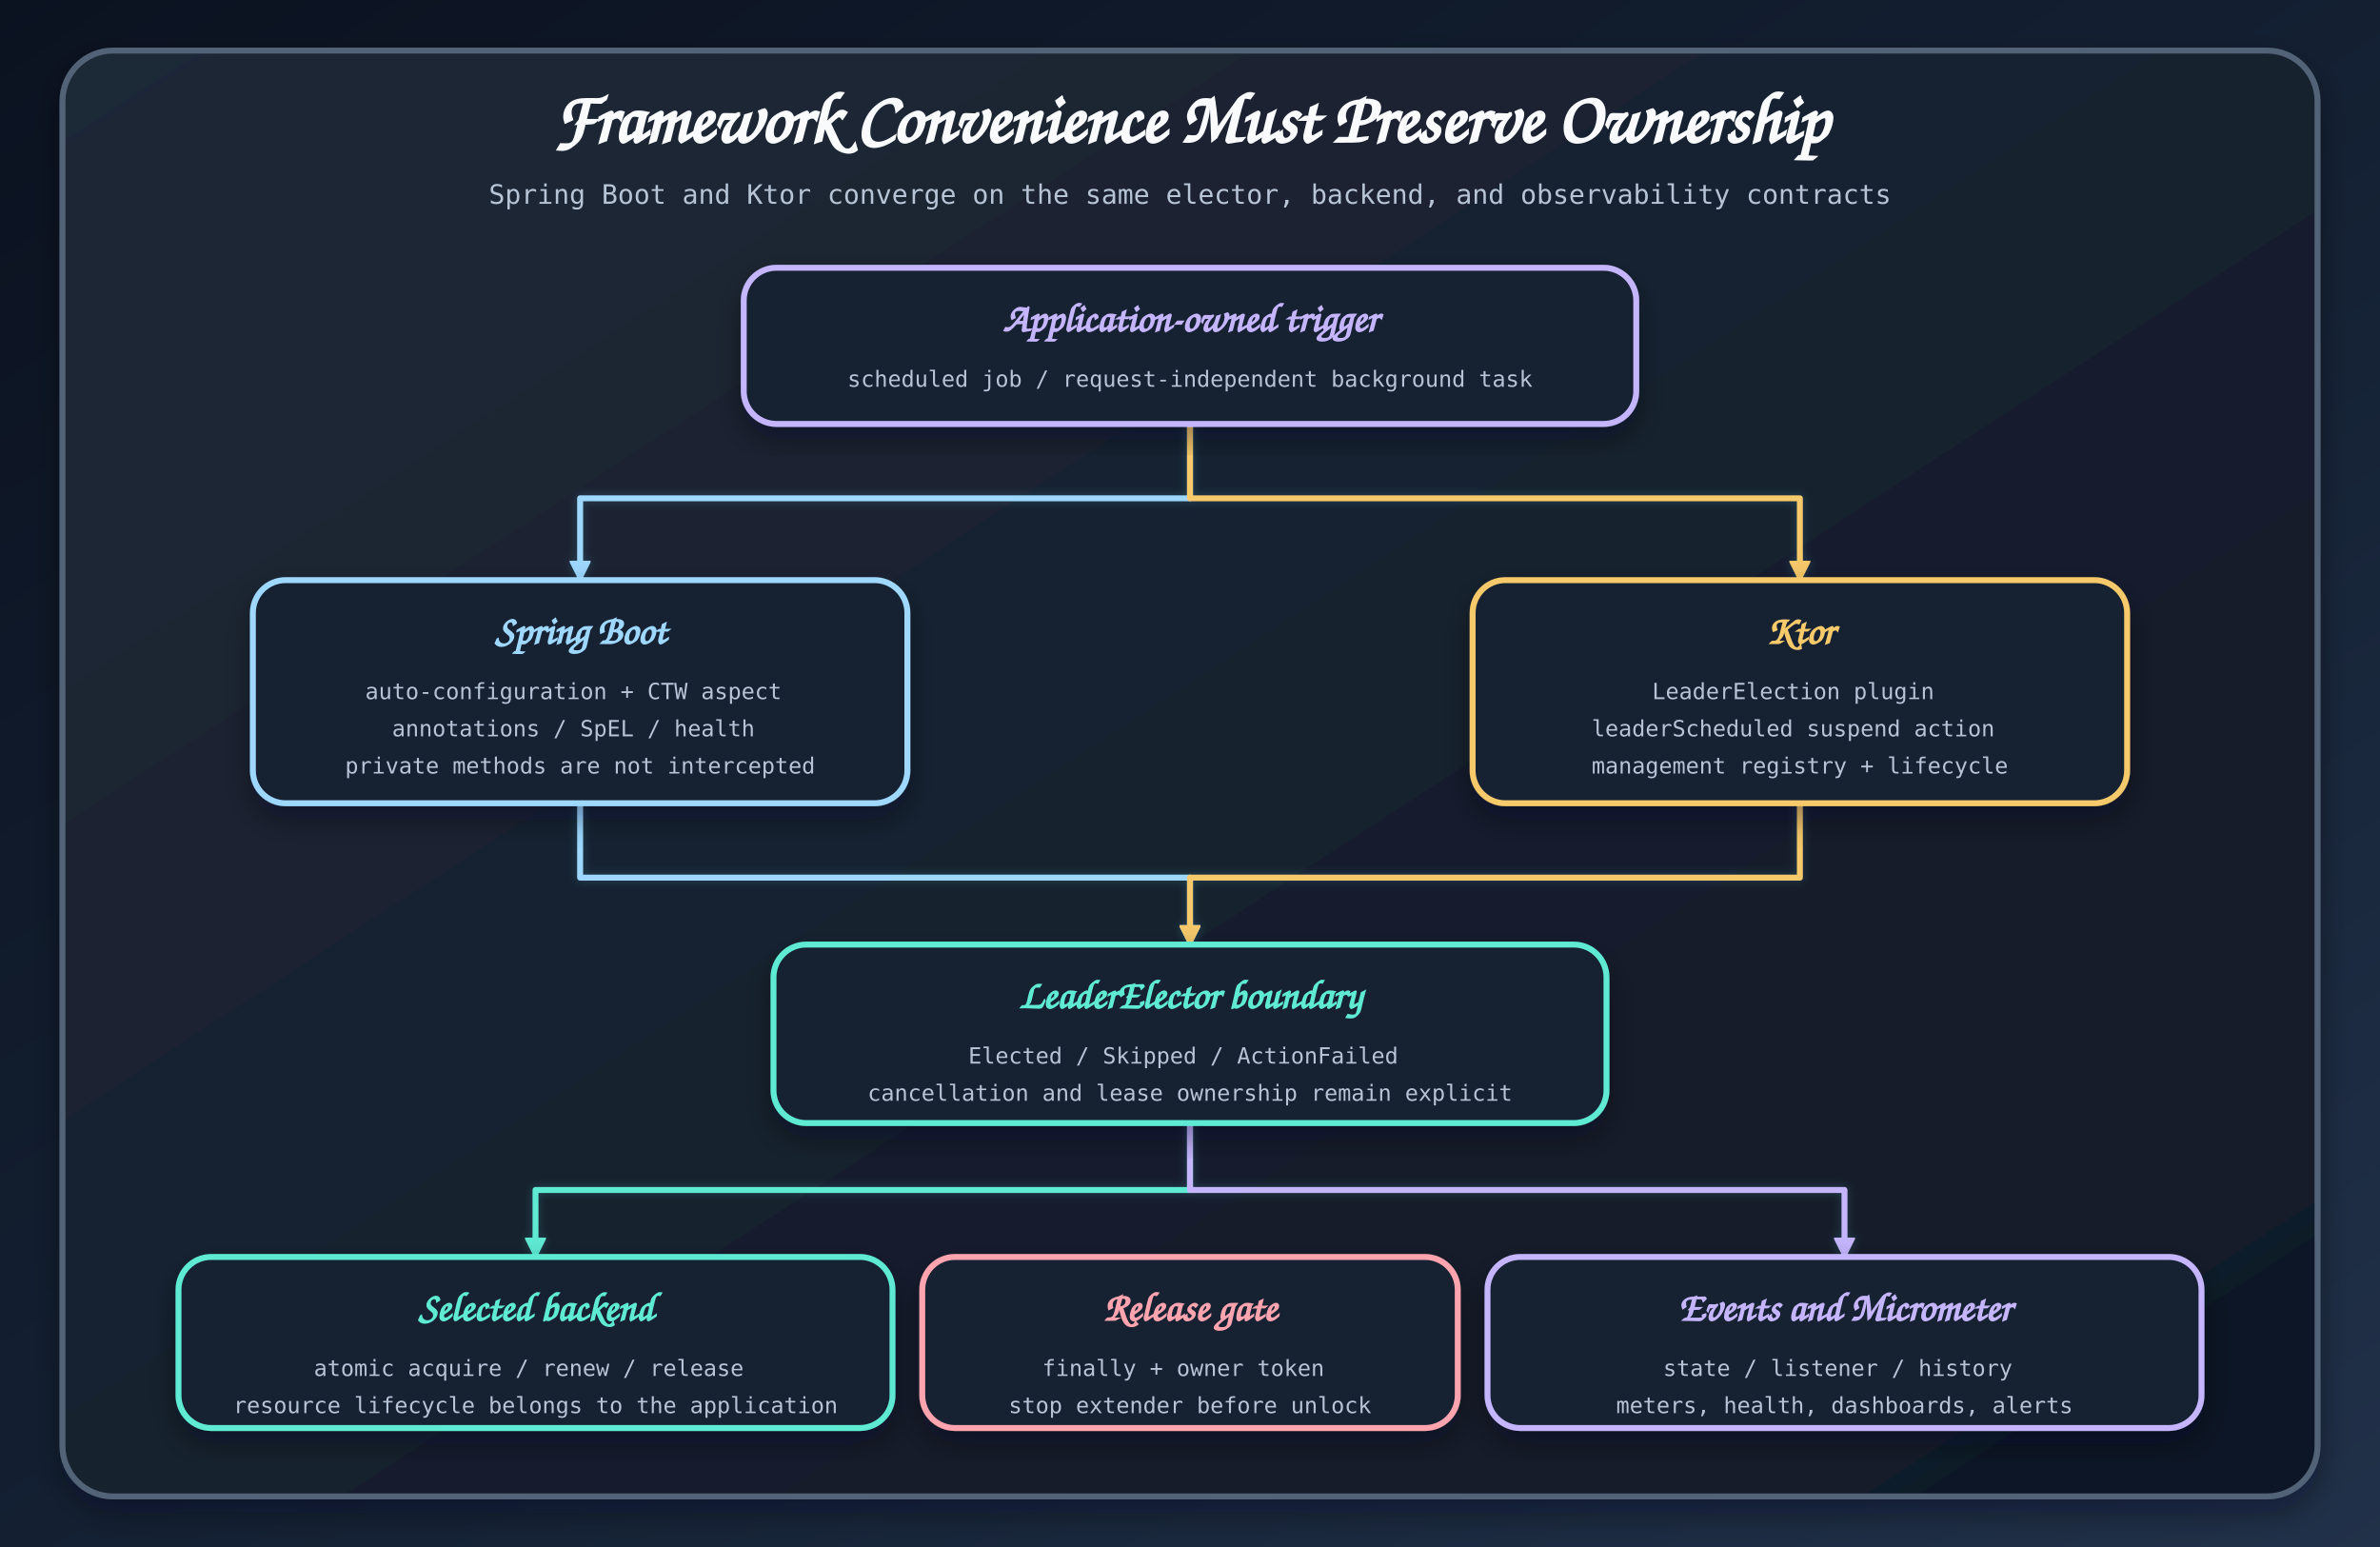
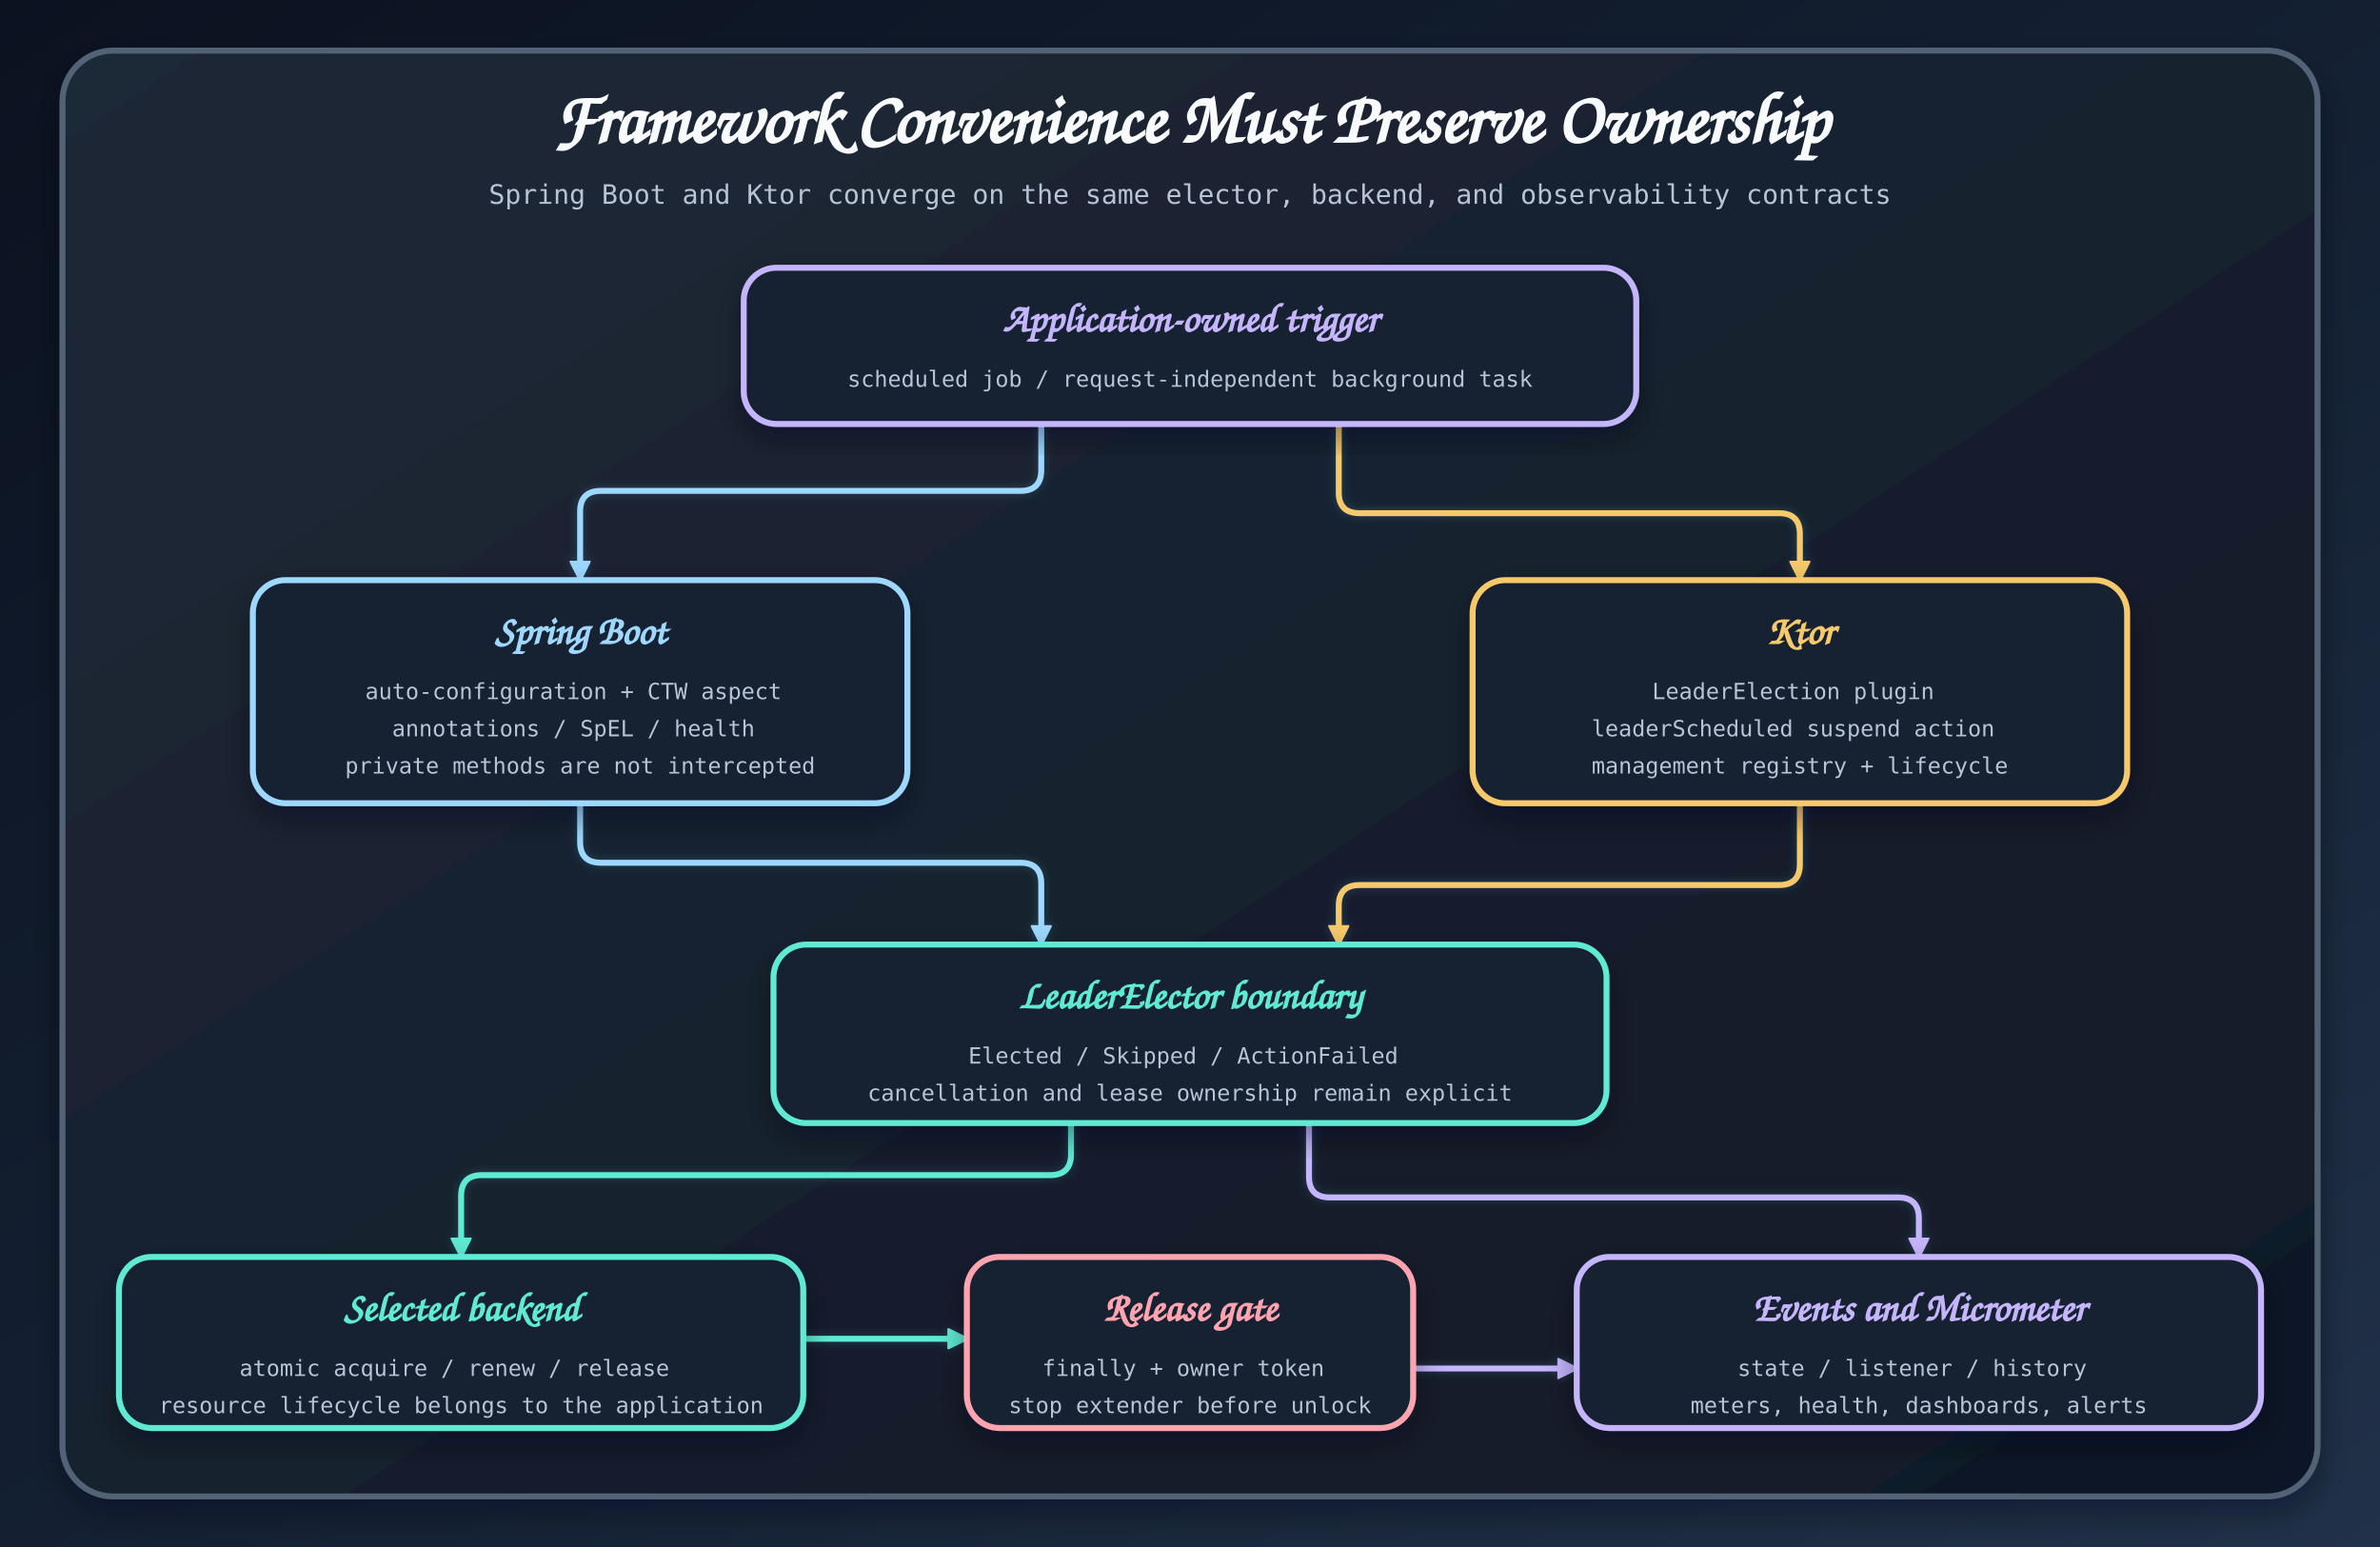
<svg xmlns="http://www.w3.org/2000/svg" width="1600" height="1040" viewBox="0 0 1600 1040" role="img" aria-labelledby="title desc">
  <defs>
    <linearGradient id="canvas" x1="0" y1="0" x2="1" y2="1">
      <stop offset="0" stop-color="#0b1220" />
      <stop offset="0.58" stop-color="#152235" />
      <stop offset="1" stop-color="#213149" />
    </linearGradient>
    <linearGradient id="panel" x1="0" y1="0" x2="1" y2="1">
      <stop offset="0" stop-color="#1f2937" />
      <stop offset="1" stop-color="#101827" />
    </linearGradient>
    <filter id="shadow" x="-20%" y="-20%" width="140%" height="140%">
      <feDropShadow dx="0" dy="9" stdDeviation="10" flood-color="#020617" flood-opacity="0.38" />
    </filter>
    <filter id="glow" x="-20%" y="-20%" width="140%" height="140%">
      <feDropShadow dx="0" dy="0" stdDeviation="3" flood-color="#67e8f9" flood-opacity="0.2" />
    </filter>
    <marker id="arrow-cyan" viewBox="0 0 14 14" refX="13" refY="7" markerWidth="14" markerHeight="14" orient="auto" markerUnits="userSpaceOnUse">
      <path d="M0 0 L14 7 L0 14 Z" fill="#9ed8ff" stroke="#9ed8ff" />
    </marker>
    <marker id="arrow-teal" viewBox="0 0 14 14" refX="13" refY="7" markerWidth="14" markerHeight="14" orient="auto" markerUnits="userSpaceOnUse">
      <path d="M0 0 L14 7 L0 14 Z" fill="#5eead4" stroke="#5eead4" />
    </marker>
    <marker id="arrow-purple" viewBox="0 0 14 14" refX="13" refY="7" markerWidth="14" markerHeight="14" orient="auto" markerUnits="userSpaceOnUse">
      <path d="M0 0 L14 7 L0 14 Z" fill="#c4b5fd" stroke="#c4b5fd" />
    </marker>
    <marker id="arrow-amber" viewBox="0 0 14 14" refX="13" refY="7" markerWidth="14" markerHeight="14" orient="auto" markerUnits="userSpaceOnUse">
      <path d="M0 0 L14 7 L0 14 Z" fill="#f6c96b" stroke="#f6c96b" />
    </marker>
    <marker id="arrow-rose" viewBox="0 0 14 14" refX="13" refY="7" markerWidth="14" markerHeight="14" orient="auto" markerUnits="userSpaceOnUse">
      <path d="M0 0 L14 7 L0 14 Z" fill="#fda4af" stroke="#fda4af" />
    </marker>
  </defs>
  <rect width="1600" height="1040" fill="url(#canvas)" />
  <rect x="42" y="34" width="1516" height="972" rx="34" fill="url(#panel)" stroke="#536377" stroke-width="4" filter="url(#shadow)" />
  <text text-anchor="middle" font-family="Architects Daughter, Comic Sans MS, cursive" font-size="48" font-weight="700" fill="#f8fafc">
    <tspan x="800" y="96">Framework Convenience Must Preserve Ownership</tspan>
  </text>
  <text text-anchor="middle" font-family="ui-monospace, SFMono-Regular, Menlo, monospace" font-size="18" font-weight="500" fill="#b6c4d6">
    <tspan x="800" y="137">Spring Boot and Ktor converge on the same elector, backend, and observability contracts</tspan>
  </text>
  <g id="connectors" filter="url(#glow)">
-     <path id="trigger-spring" d="M800 285 V335 H390 V390" fill="none" stroke="#9ed8ff" stroke-width="4" stroke-linecap="round" stroke-linejoin="round" marker-end="url(#arrow-cyan)" />
-     <path id="trigger-ktor" d="M800 285 V335 H1210 V390" fill="none" stroke="#f6c96b" stroke-width="4" stroke-linecap="round" stroke-linejoin="round" marker-end="url(#arrow-amber)" />
-     <path id="spring-elector" d="M390 540 V590 H800 V635" fill="none" stroke="#9ed8ff" stroke-width="4" stroke-linecap="round" stroke-linejoin="round" marker-end="url(#arrow-cyan)" />
-     <path id="ktor-elector" d="M1210 540 V590 H800 V635" fill="none" stroke="#f6c96b" stroke-width="4" stroke-linecap="round" stroke-linejoin="round" marker-end="url(#arrow-amber)" />
-     <path id="elector-backend" d="M800 755 V800 H360 V845" fill="none" stroke="#5eead4" stroke-width="4" stroke-linecap="round" stroke-linejoin="round" marker-end="url(#arrow-teal)" />
-     <path id="elector-events" d="M800 755 V800 H1240 V845" fill="none" stroke="#c4b5fd" stroke-width="4" stroke-linecap="round" stroke-linejoin="round" marker-end="url(#arrow-purple)" />
-     <path id="events-metrics" d="M1240 930 H1040" fill="none" stroke="#c4b5fd" stroke-width="4" stroke-linecap="round" stroke-linejoin="round" marker-end="url(#arrow-purple)" />
-     <path id="backend-release" d="M360 930 H560" fill="none" stroke="#5eead4" stroke-width="4" stroke-linecap="round" stroke-linejoin="round" marker-end="url(#arrow-teal)" />
+     <path id="trigger-spring" d="M700 285 L700 316 Q700 330 686 330 L404 330 Q390 330 390 344 L390 390" fill="none" stroke="#9ed8ff" stroke-width="4" stroke-linecap="round" stroke-linejoin="round" marker-end="url(#arrow-cyan)" />
+     <path id="trigger-ktor" d="M900 285 L900 331 Q900 345 914 345 L1196 345 Q1210 345 1210 359 L1210 390" fill="none" stroke="#f6c96b" stroke-width="4" stroke-linecap="round" stroke-linejoin="round" marker-end="url(#arrow-amber)" />
+     <path id="spring-elector" d="M390 540 L390 566 Q390 580 404 580 L686 580 Q700 580 700 594 L700 635" fill="none" stroke="#9ed8ff" stroke-width="4" stroke-linecap="round" stroke-linejoin="round" marker-end="url(#arrow-cyan)" />
+     <path id="ktor-elector" d="M1210 540 L1210 581 Q1210 595 1196 595 L914 595 Q900 595 900 609 L900 635" fill="none" stroke="#f6c96b" stroke-width="4" stroke-linecap="round" stroke-linejoin="round" marker-end="url(#arrow-amber)" />
+     <path id="elector-backend" d="M720 755 L720 776 Q720 790 706 790 L324 790 Q310 790 310 804 L310 845" fill="none" stroke="#5eead4" stroke-width="4" stroke-linecap="round" stroke-linejoin="round" marker-end="url(#arrow-teal)" />
+     <path id="elector-events" d="M880 755 L880 791 Q880 805 894 805 L1276 805 Q1290 805 1290 819 L1290 845" fill="none" stroke="#c4b5fd" stroke-width="4" stroke-linecap="round" stroke-linejoin="round" marker-end="url(#arrow-purple)" />
+     <path id="release-events" d="M950 920 H1060" fill="none" stroke="#c4b5fd" stroke-width="4" stroke-linecap="round" stroke-linejoin="round" marker-end="url(#arrow-purple)" />
+     <path id="backend-release" d="M540 900 H650" fill="none" stroke="#5eead4" stroke-width="4" stroke-linecap="round" stroke-linejoin="round" marker-end="url(#arrow-teal)" />
  </g>
  <g filter="url(#shadow)">
-     <rect x="500" y="180" width="600" height="105" rx="22" fill="#172033" stroke="#c4b5fd" stroke-width="4" />
+     <rect class="card" x="500" y="180" width="600" height="105" rx="22" fill="#172033" stroke="#c4b5fd" stroke-width="4" />
    <text text-anchor="middle" font-family="Architects Daughter, Comic Sans MS, cursive" font-size="27" font-weight="700" fill="#c4b5fd">
      <tspan x="800" y="223">Application-owned trigger</tspan>
    </text>
    <text text-anchor="middle" font-family="ui-monospace, SFMono-Regular, Menlo, monospace" font-size="15" font-weight="500" fill="#b6c4d6">
      <tspan x="800" y="260">scheduled job / request-independent background task</tspan>
    </text>
  </g>
  <g filter="url(#shadow)">
-     <rect x="170" y="390" width="440" height="150" rx="22" fill="#172033" stroke="#9ed8ff" stroke-width="4" />
+     <rect class="card" x="170" y="390" width="440" height="150" rx="22" fill="#172033" stroke="#9ed8ff" stroke-width="4" />
    <text text-anchor="middle" font-family="Architects Daughter, Comic Sans MS, cursive" font-size="27" font-weight="700" fill="#9ed8ff">
      <tspan x="390" y="433">Spring Boot</tspan>
    </text>
    <text text-anchor="middle" font-family="ui-monospace, SFMono-Regular, Menlo, monospace" font-size="15" font-weight="500" fill="#b6c4d6">
      <tspan x="390" y="470">auto-configuration + CTW aspect</tspan>
      <tspan x="390" y="495">annotations / SpEL / health</tspan>
      <tspan x="390" y="520">private methods are not intercepted</tspan>
    </text>
  </g>
  <g filter="url(#shadow)">
-     <rect x="990" y="390" width="440" height="150" rx="22" fill="#172033" stroke="#f6c96b" stroke-width="4" />
+     <rect class="card" x="990" y="390" width="440" height="150" rx="22" fill="#172033" stroke="#f6c96b" stroke-width="4" />
    <text text-anchor="middle" font-family="Architects Daughter, Comic Sans MS, cursive" font-size="27" font-weight="700" fill="#f6c96b">
      <tspan x="1210" y="433">Ktor</tspan>
    </text>
    <text text-anchor="middle" font-family="ui-monospace, SFMono-Regular, Menlo, monospace" font-size="15" font-weight="500" fill="#b6c4d6">
      <tspan x="1210" y="470">LeaderElection plugin</tspan>
      <tspan x="1210" y="495">leaderScheduled suspend action</tspan>
      <tspan x="1210" y="520">management registry + lifecycle</tspan>
    </text>
  </g>
  <g filter="url(#shadow)">
-     <rect x="520" y="635" width="560" height="120" rx="22" fill="#172033" stroke="#5eead4" stroke-width="4" />
+     <rect class="card" x="520" y="635" width="560" height="120" rx="22" fill="#172033" stroke="#5eead4" stroke-width="4" />
    <text text-anchor="middle" font-family="Architects Daughter, Comic Sans MS, cursive" font-size="27" font-weight="700" fill="#5eead4">
      <tspan x="800" y="678">LeaderElector boundary</tspan>
    </text>
    <text text-anchor="middle" font-family="ui-monospace, SFMono-Regular, Menlo, monospace" font-size="15" font-weight="500" fill="#b6c4d6">
      <tspan x="800" y="715">Elected / Skipped / ActionFailed</tspan>
      <tspan x="800" y="740">cancellation and lease ownership remain explicit</tspan>
    </text>
  </g>
  <g filter="url(#shadow)">
-     <rect x="120" y="845" width="480" height="115" rx="22" fill="#172033" stroke="#5eead4" stroke-width="4" />
+     <rect class="card" x="80" y="845" width="460" height="115" rx="22" fill="#172033" stroke="#5eead4" stroke-width="4" />
    <text text-anchor="middle" font-family="Architects Daughter, Comic Sans MS, cursive" font-size="27" font-weight="700" fill="#5eead4">
-       <tspan x="360" y="888">Selected backend</tspan>
+       <tspan x="310" y="888">Selected backend</tspan>
    </text>
    <text text-anchor="middle" font-family="ui-monospace, SFMono-Regular, Menlo, monospace" font-size="15" font-weight="500" fill="#b6c4d6">
-       <tspan x="360" y="925">atomic acquire / renew / release</tspan>
-       <tspan x="360" y="950">resource lifecycle belongs to the application</tspan>
+       <tspan x="310" y="925">atomic acquire / renew / release</tspan>
+       <tspan x="310" y="950">resource lifecycle belongs to the application</tspan>
    </text>
  </g>
  <g filter="url(#shadow)">
-     <rect x="620" y="845" width="360" height="115" rx="22" fill="#172033" stroke="#fda4af" stroke-width="4" />
+     <rect class="card" x="650" y="845" width="300" height="115" rx="22" fill="#172033" stroke="#fda4af" stroke-width="4" />
    <text text-anchor="middle" font-family="Architects Daughter, Comic Sans MS, cursive" font-size="27" font-weight="700" fill="#fda4af">
      <tspan x="800" y="888">Release gate</tspan>
    </text>
    <text text-anchor="middle" font-family="ui-monospace, SFMono-Regular, Menlo, monospace" font-size="15" font-weight="500" fill="#b6c4d6">
      <tspan x="800" y="925">finally + owner token</tspan>
      <tspan x="800" y="950">stop extender before unlock</tspan>
    </text>
  </g>
  <g filter="url(#shadow)">
-     <rect x="1000" y="845" width="480" height="115" rx="22" fill="#172033" stroke="#c4b5fd" stroke-width="4" />
+     <rect class="card" x="1060" y="845" width="460" height="115" rx="22" fill="#172033" stroke="#c4b5fd" stroke-width="4" />
    <text text-anchor="middle" font-family="Architects Daughter, Comic Sans MS, cursive" font-size="27" font-weight="700" fill="#c4b5fd">
-       <tspan x="1240" y="888">Events and Micrometer</tspan>
+       <tspan x="1290" y="888">Events and Micrometer</tspan>
    </text>
    <text text-anchor="middle" font-family="ui-monospace, SFMono-Regular, Menlo, monospace" font-size="15" font-weight="500" fill="#b6c4d6">
-       <tspan x="1240" y="925">state / listener / history</tspan>
-       <tspan x="1240" y="950">meters, health, dashboards, alerts</tspan>
+       <tspan x="1290" y="925">state / listener / history</tspan>
+       <tspan x="1290" y="950">meters, health, dashboards, alerts</tspan>
    </text>
  </g>
</svg>
